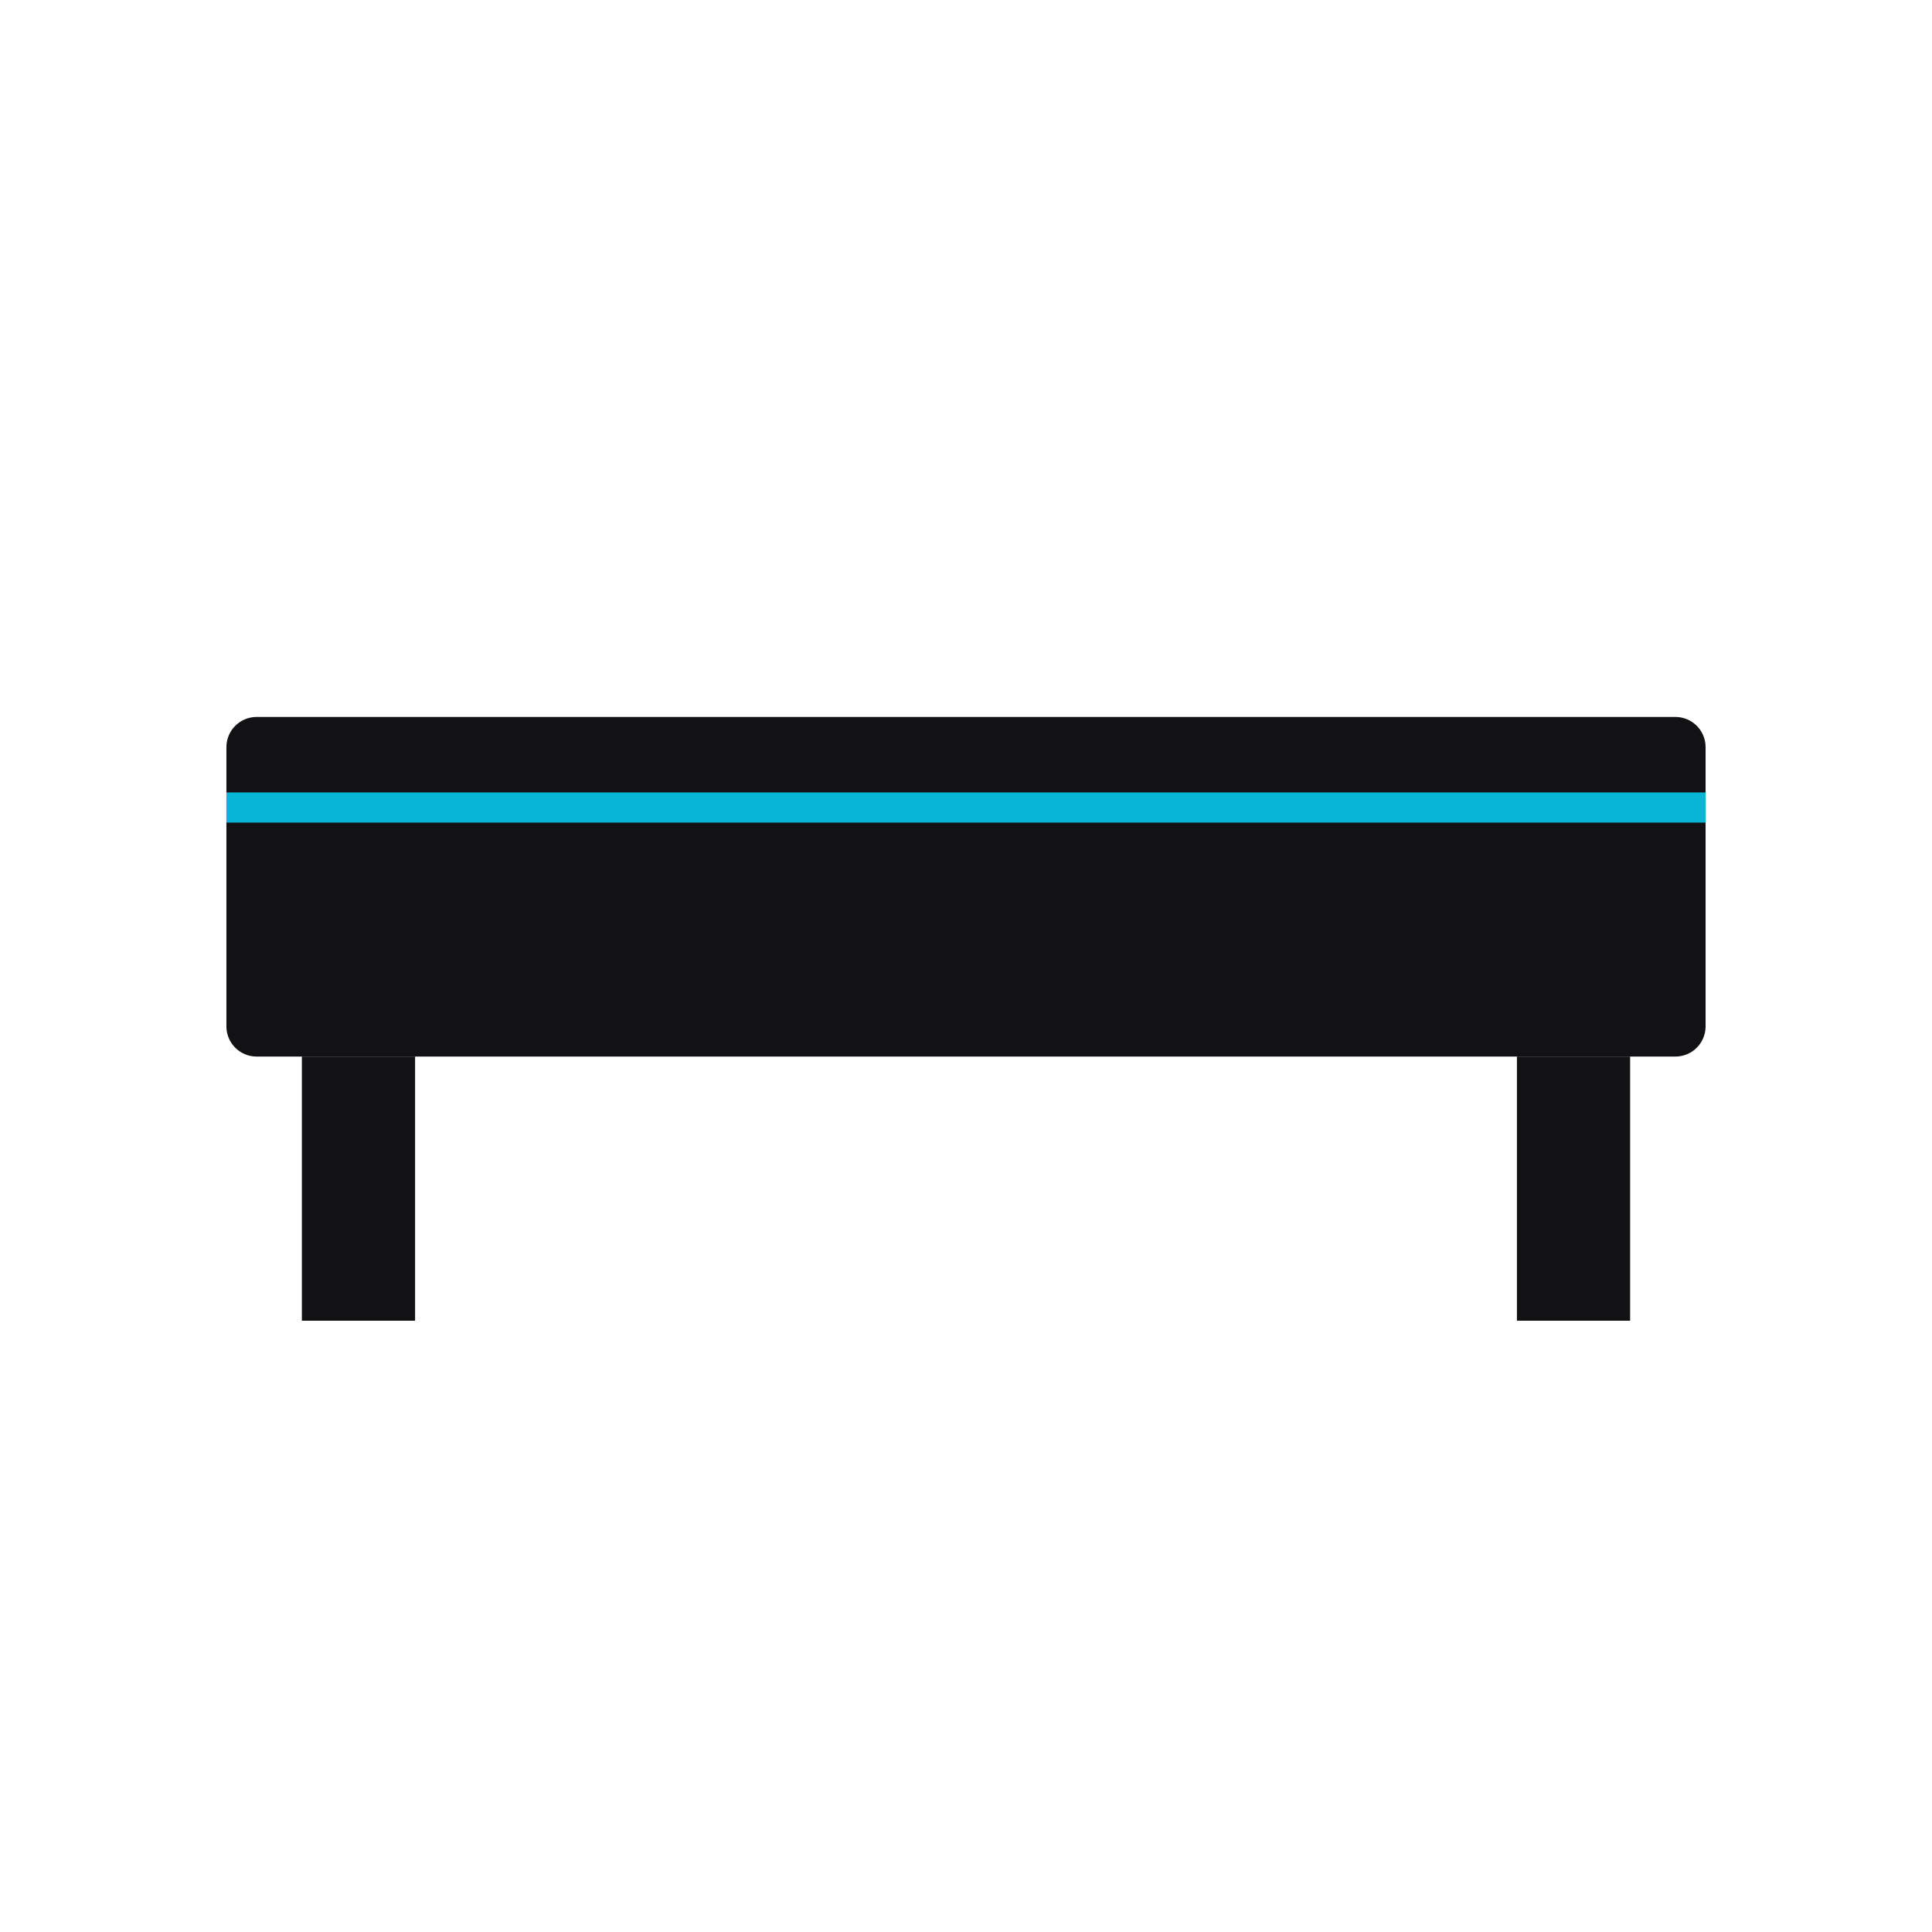
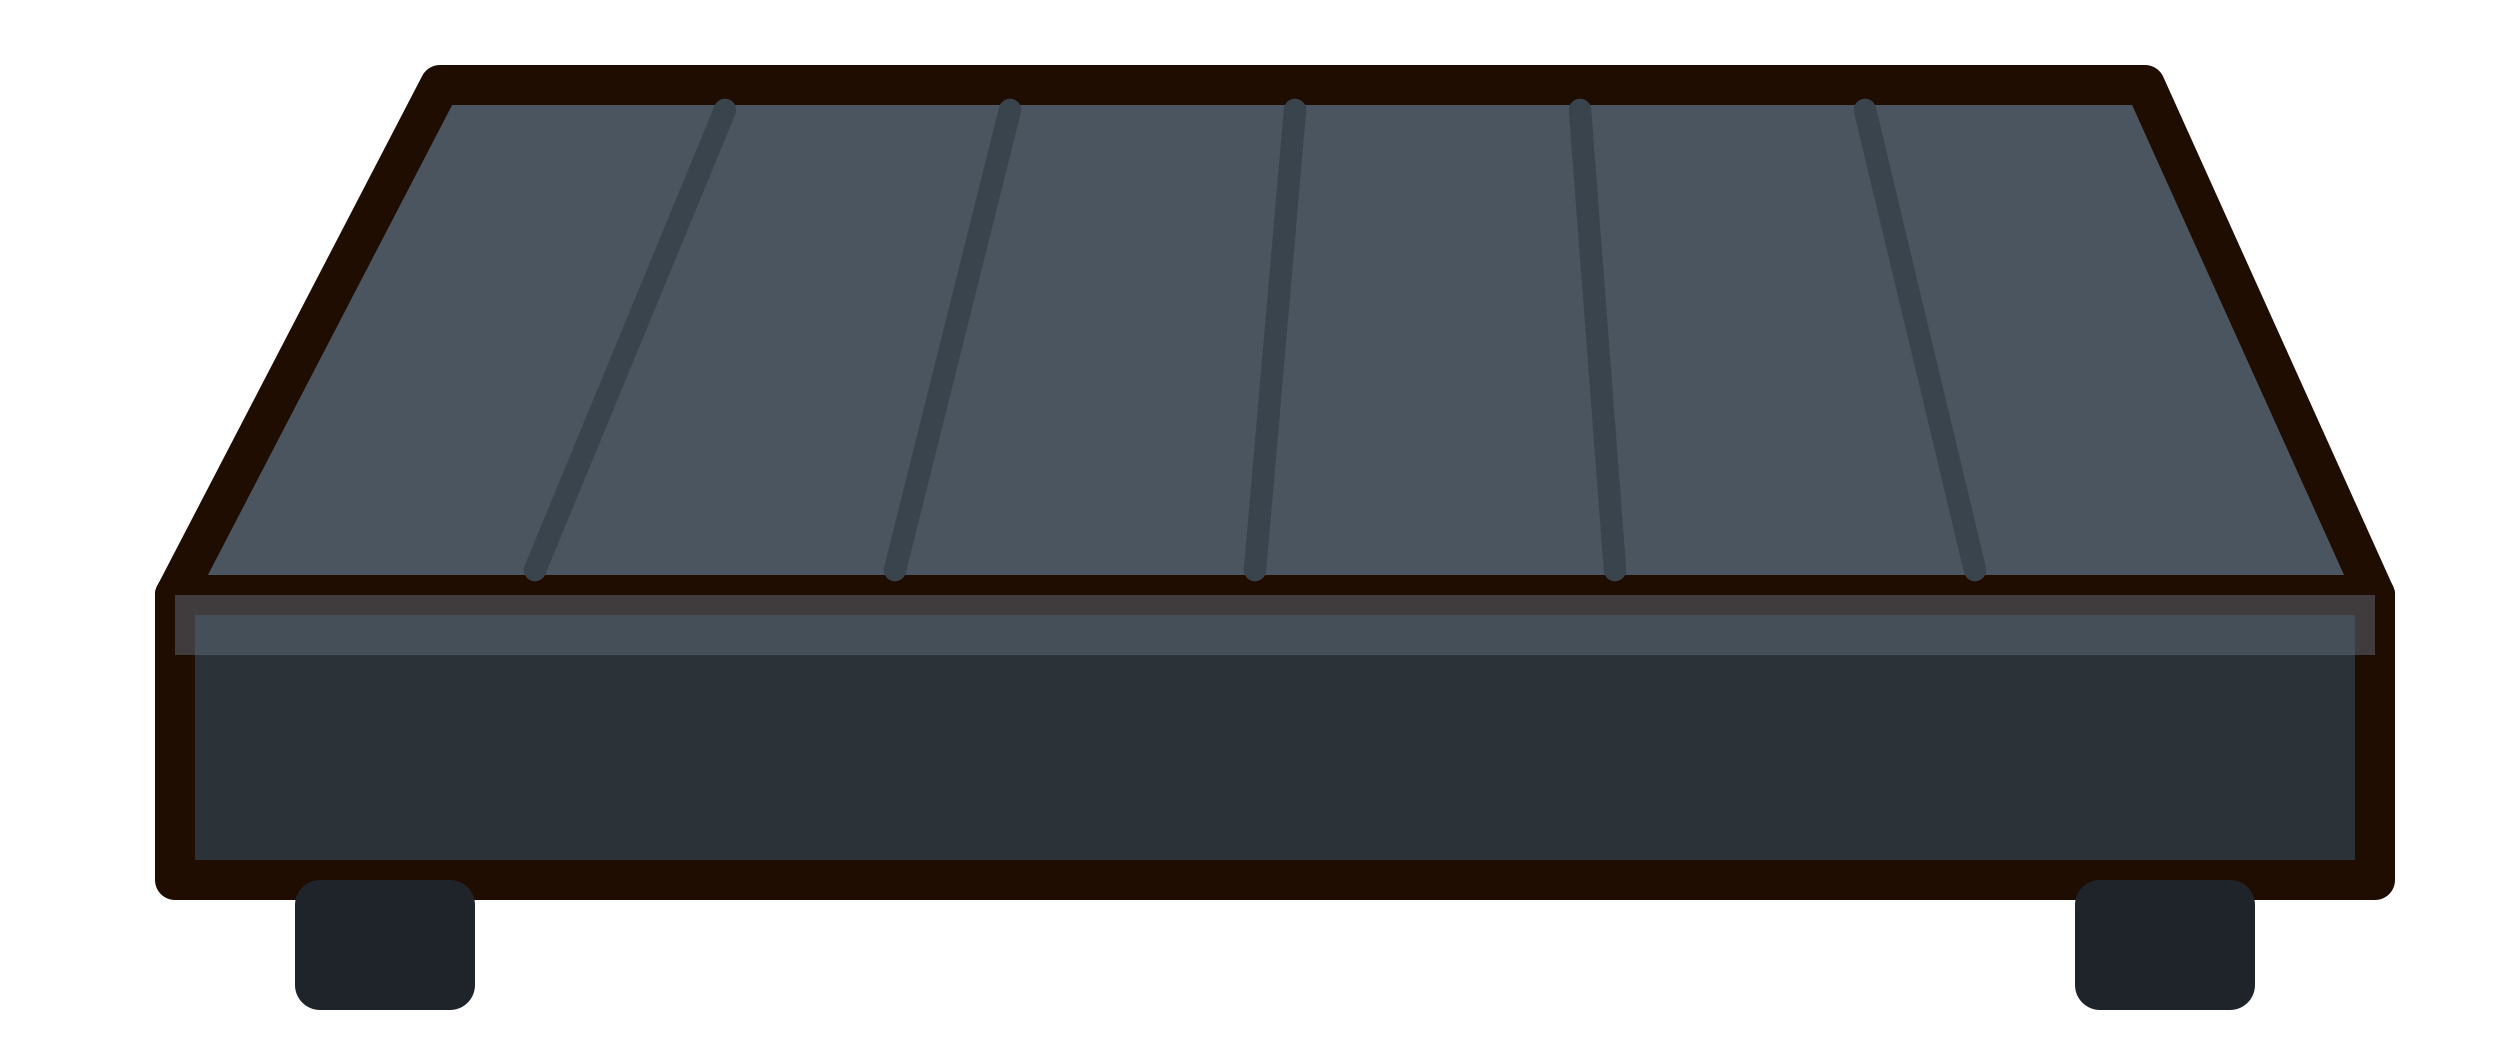
- <svg xmlns="http://www.w3.org/2000/svg" width="1024" height="1024" viewBox="0 0 1024 1024">
-   <rect x="120" y="380" width="784" height="180" rx="16" fill="#121214" />
-   <rect x="160" y="560" width="60" height="140" fill="#121214" />
-   <rect x="804" y="560" width="60" height="140" fill="#121214" />
-   <rect x="120" y="420" width="784" height="16" fill="#06B6D4" />
+ <svg xmlns="http://www.w3.org/2000/svg" width="1000" height="420" viewBox="0 0 1000 420">
+   <path d="M70 238 L950 238 L950 352 L70 352 Z" fill="#2b3238" stroke="#200d02" stroke-width="16" stroke-linejoin="round" />
+   <path d="M176 34 L858 34 L950 238 L70 238 Z" fill="#4a5560" stroke="#200d02" stroke-width="16" stroke-linejoin="round" />
+   <g stroke="#3a444d" stroke-width="9" stroke-linecap="round">
+     <path d="M290 44 L214 228" />
+     <path d="M404 44 L358 228" />
+     <path d="M518 44 L502 228" />
+     <path d="M632 44 L646 228" />
+     <path d="M746 44 L790 228" />
+   </g>
+   <path d="M70 238 L950 238 L950 262 L70 262 Z" fill="#5f6c78" opacity="0.5" />
+   <g fill="#1e242a">
+     <rect x="118" y="352" width="72" height="52" rx="10" />
+     <rect x="830" y="352" width="72" height="52" rx="10" />
+   </g>
</svg>
